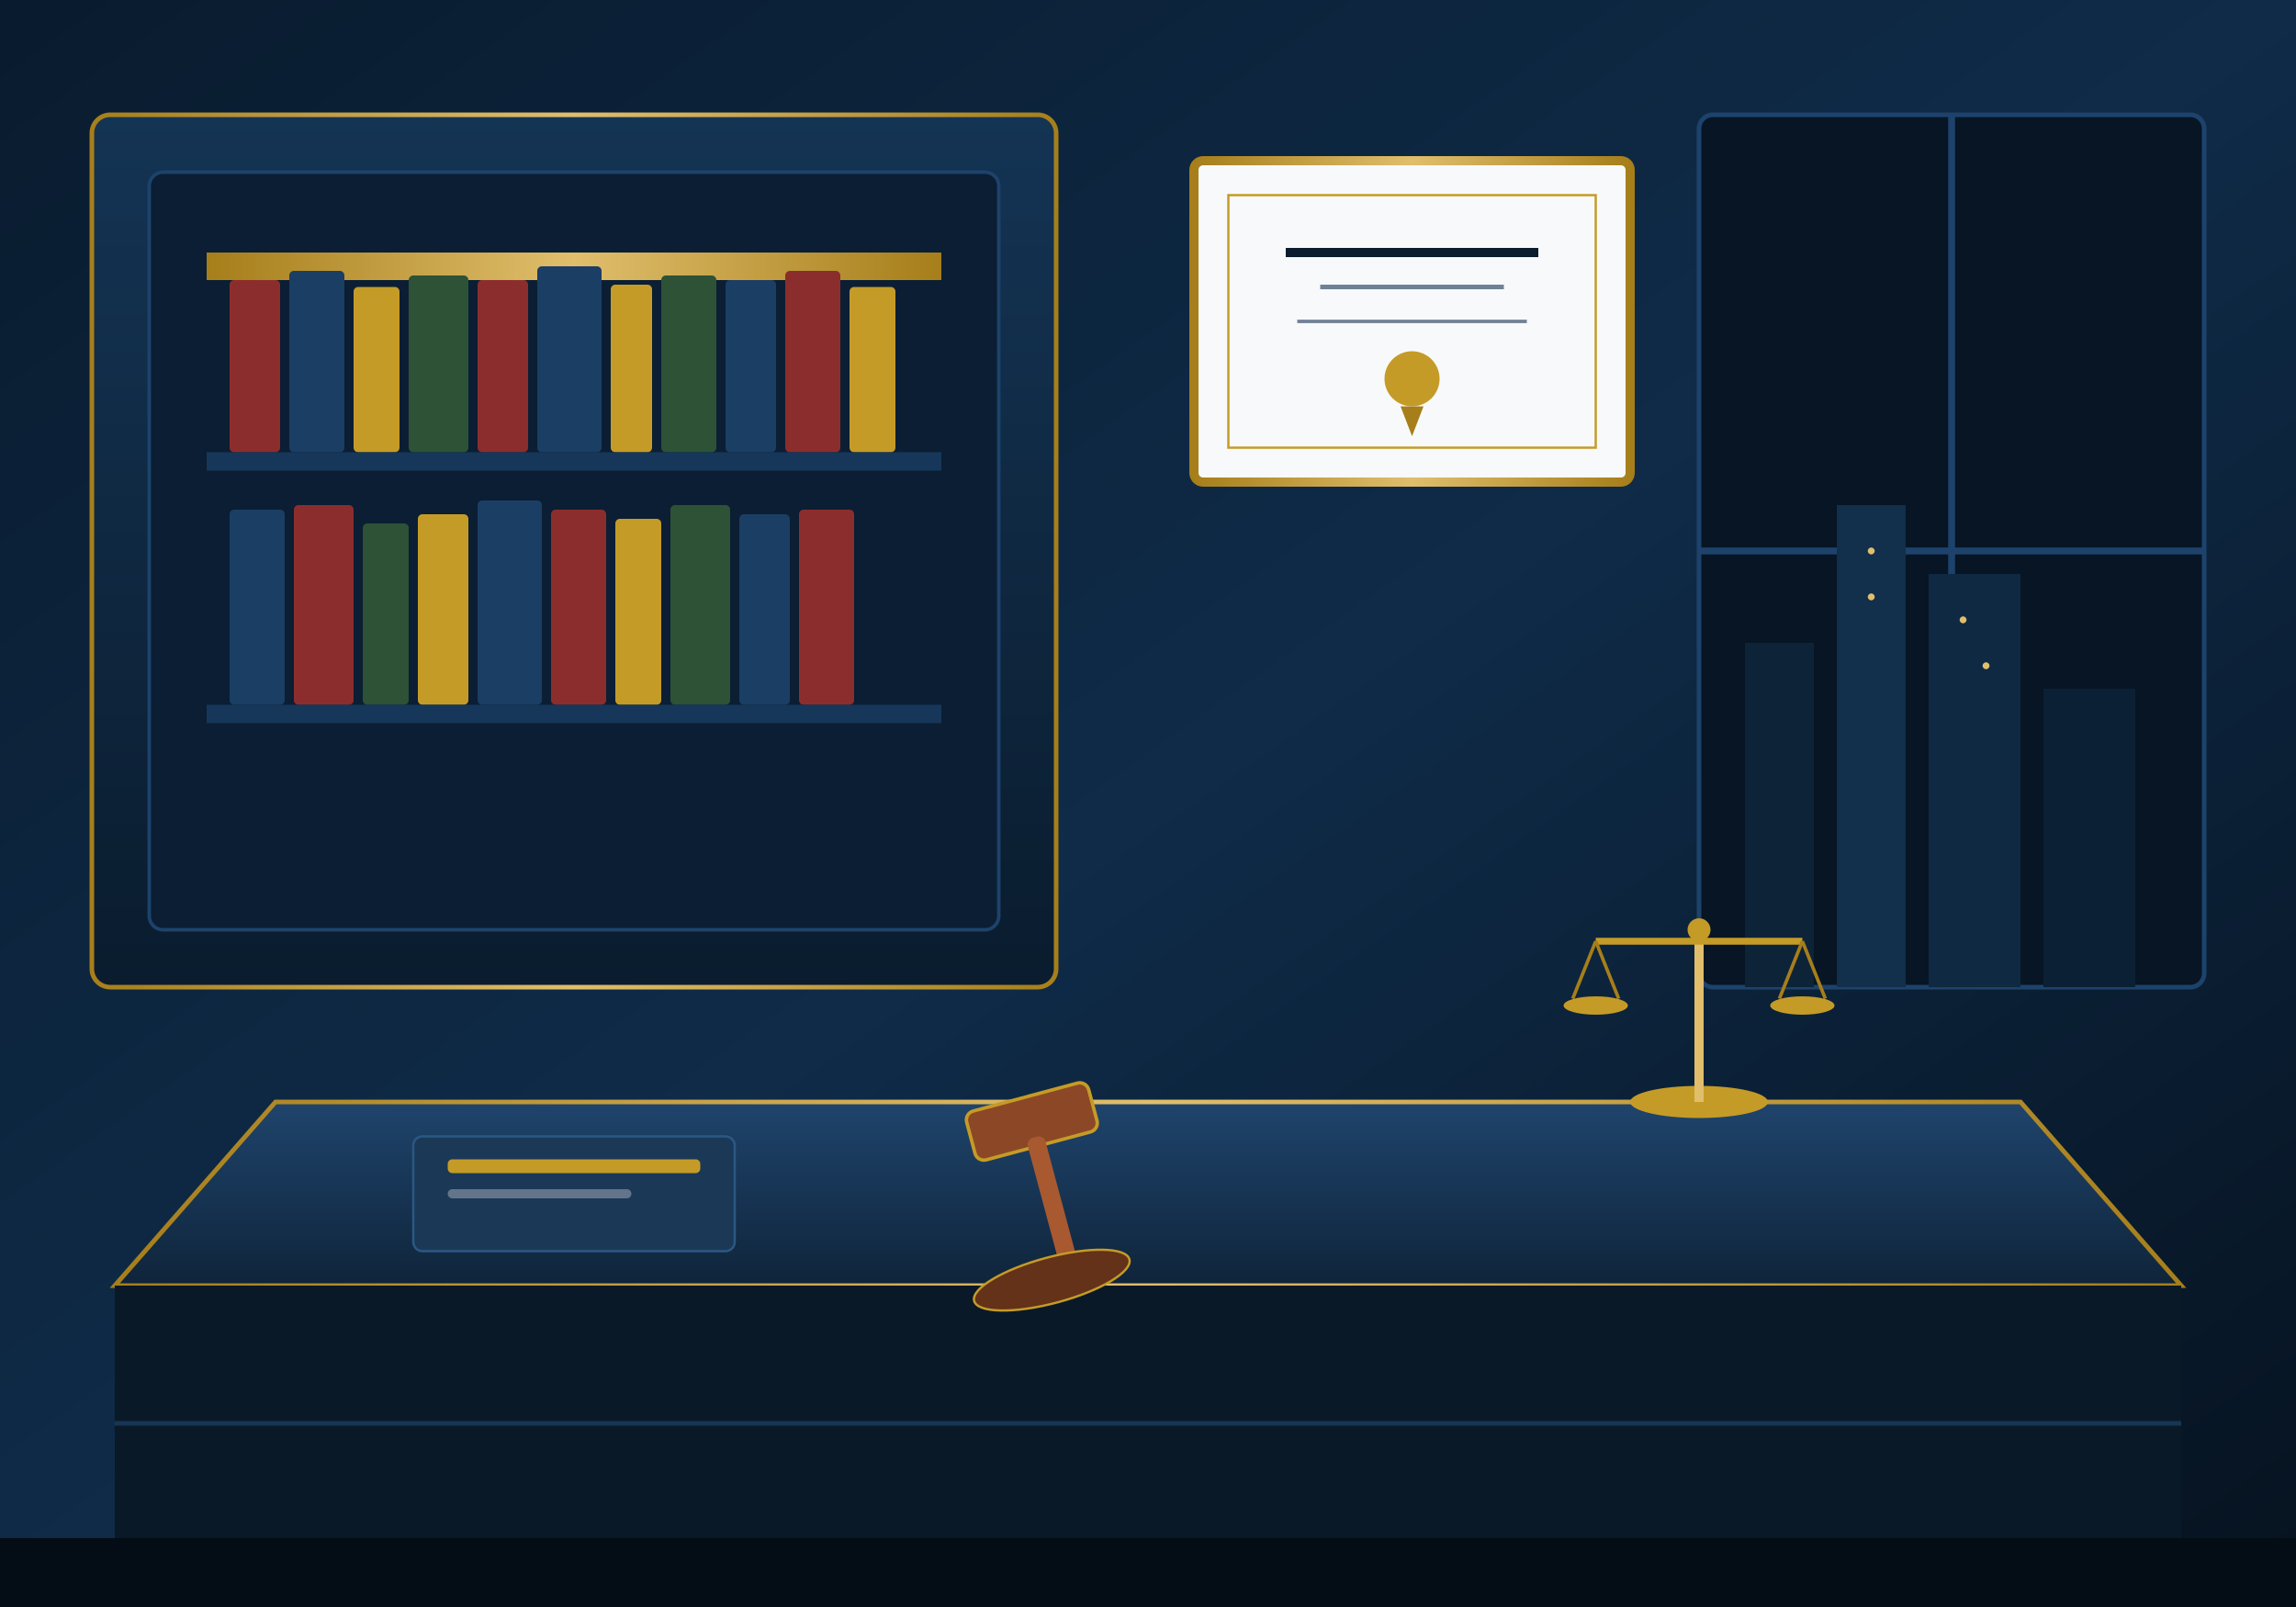
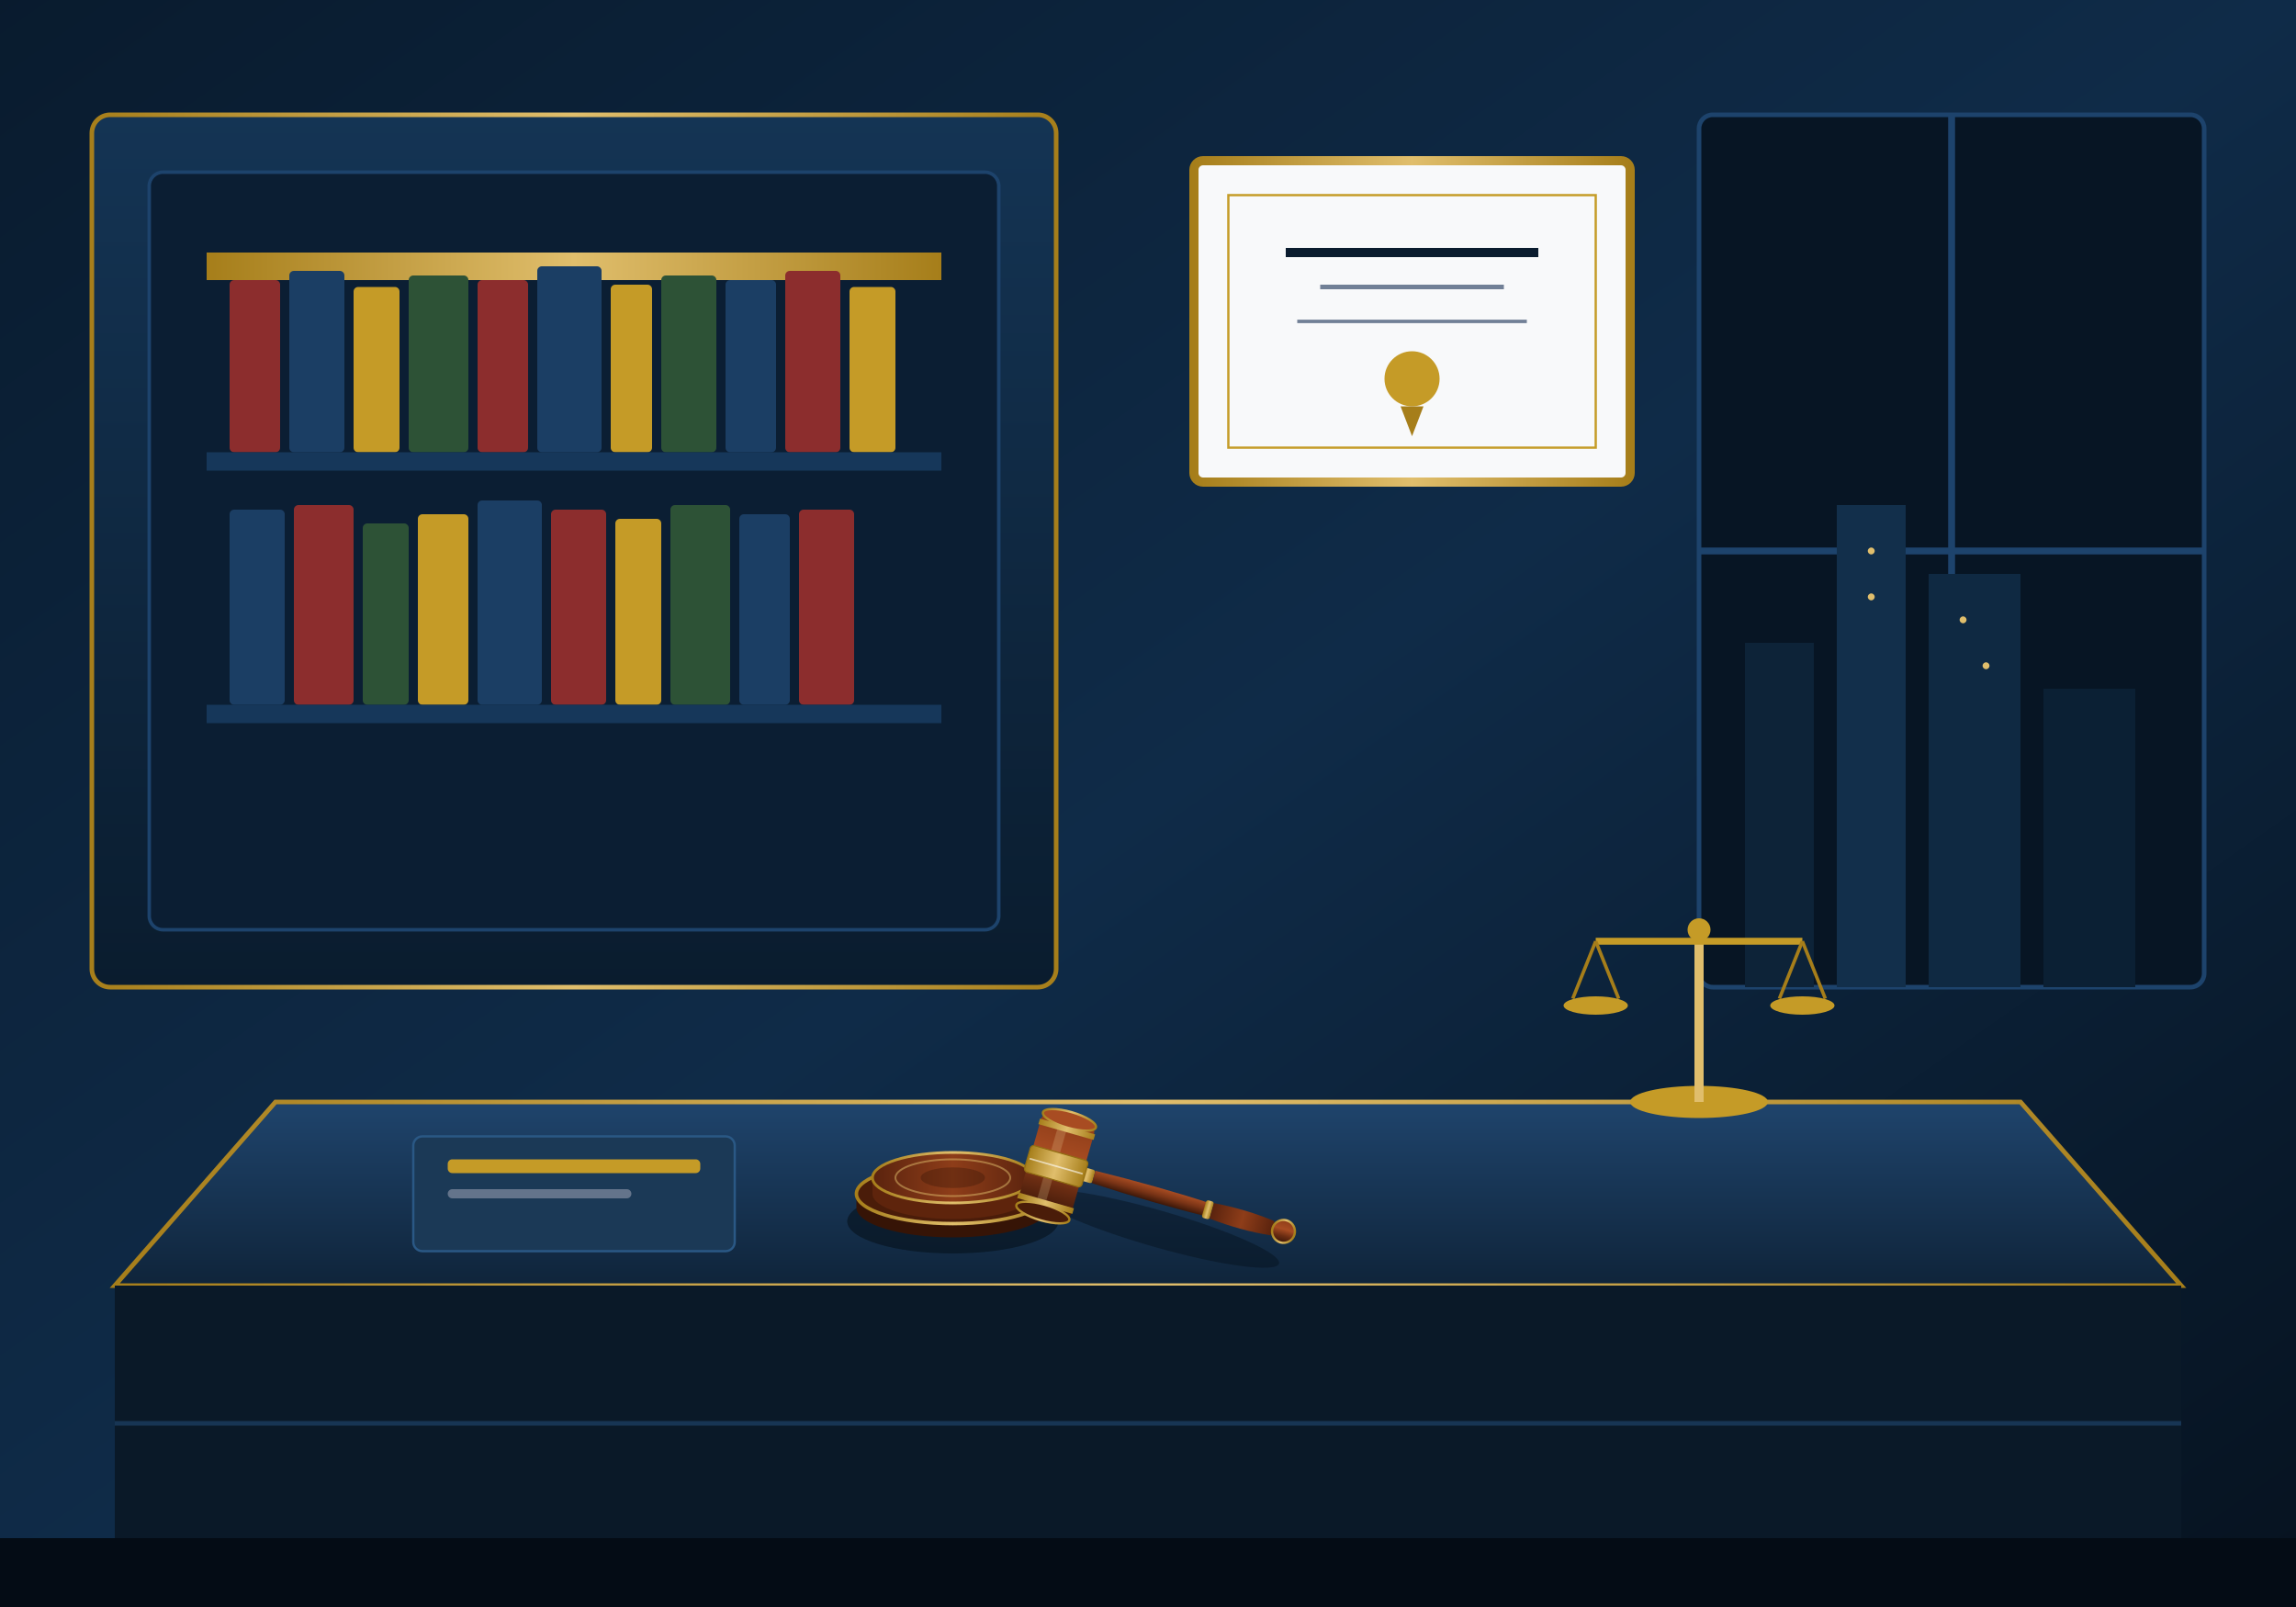
<svg xmlns="http://www.w3.org/2000/svg" viewBox="0 0 1000 700" width="1000" height="700">
  <defs>
    <linearGradient id="officeBg" x1="0%" y1="0%" x2="100%" y2="100%">
      <stop offset="0%" stop-color="#091b2e" />
      <stop offset="50%" stop-color="#0f2b48" />
      <stop offset="100%" stop-color="#06121f" />
    </linearGradient>
    <linearGradient id="goldGradient" x1="0%" y1="0%" x2="100%" y2="0%">
      <stop offset="0%" stop-color="#a67e1a" />
      <stop offset="50%" stop-color="#e0be6c" />
      <stop offset="100%" stop-color="#a67e1a" />
    </linearGradient>
    <linearGradient id="panelGrad" x1="0%" y1="0%" x2="0%" y2="100%">
      <stop offset="0%" stop-color="#143454" />
      <stop offset="100%" stop-color="#0a1c2e" />
    </linearGradient>
    <linearGradient id="deskGrad" x1="0%" y1="0%" x2="0%" y2="100%">
      <stop offset="0%" stop-color="#1f446c" />
      <stop offset="100%" stop-color="#0f243a" />
+     </linearGradient>
+     <linearGradient id="woodMedium" x1="0%" y1="0%" x2="100%" y2="0%">
+       <stop offset="0%" stop-color="#5a230e" />
+       <stop offset="50%" stop-color="#8e3d19" />
+       <stop offset="100%" stop-color="#5a230e" />
+     </linearGradient>
+     <linearGradient id="woodHead" x1="0%" y1="0%" x2="0%" y2="100%">
+       <stop offset="0%" stop-color="#8e3d19" />
+       <stop offset="40%" stop-color="#a84c22" />
+       <stop offset="70%" stop-color="#6a2c12" />
+       <stop offset="100%" stop-color="#3b1708" />
+     </linearGradient>
+     <linearGradient id="handleGrad" x1="0%" y1="0%" x2="0%" y2="100%">
+       <stop offset="0%" stop-color="#a84c22" />
+       <stop offset="50%" stop-color="#7a3416" />
+       <stop offset="100%" stop-color="#3b1708" />
    </linearGradient>
  </defs>
  <rect width="1000" height="700" fill="url(#officeBg)" />
  <rect x="40" y="50" width="420" height="380" rx="8" fill="url(#panelGrad)" stroke="url(#goldGradient)" stroke-width="2" />
  <rect x="65" y="75" width="370" height="330" rx="6" fill="#0b1e33" stroke="#1d436c" stroke-width="1.5" />
  <rect x="90" y="110" width="320" height="12" fill="url(#goldGradient)" />
  <rect x="100" y="122" width="22" height="75" fill="#8c2d2d" rx="2" />
  <rect x="126" y="118" width="24" height="79" fill="#1b3e64" rx="2" />
  <rect x="154" y="125" width="20" height="72" fill="#c59b27" rx="2" />
  <rect x="178" y="120" width="26" height="77" fill="#2d5236" rx="2" />
  <rect x="208" y="122" width="22" height="75" fill="#8c2d2d" rx="2" />
  <rect x="234" y="116" width="28" height="81" fill="#1b3e64" rx="2" />
  <rect x="266" y="124" width="18" height="73" fill="#c59b27" rx="2" />
  <rect x="288" y="120" width="24" height="77" fill="#2d5236" rx="2" />
  <rect x="316" y="122" width="22" height="75" fill="#1b3e64" rx="2" />
  <rect x="342" y="118" width="24" height="79" fill="#8c2d2d" rx="2" />
  <rect x="370" y="125" width="20" height="72" fill="#c59b27" rx="2" />
  <rect x="90" y="197" width="320" height="8" fill="#16375a" />
  <rect x="100" y="222" width="24" height="85" fill="#1b3e64" rx="2" />
  <rect x="128" y="220" width="26" height="87" fill="#8c2d2d" rx="2" />
  <rect x="158" y="228" width="20" height="79" fill="#2d5236" rx="2" />
  <rect x="182" y="224" width="22" height="83" fill="#c59b27" rx="2" />
  <rect x="208" y="218" width="28" height="89" fill="#1b3e64" rx="2" />
  <rect x="240" y="222" width="24" height="85" fill="#8c2d2d" rx="2" />
  <rect x="268" y="226" width="20" height="81" fill="#c59b27" rx="2" />
  <rect x="292" y="220" width="26" height="87" fill="#2d5236" rx="2" />
  <rect x="322" y="224" width="22" height="83" fill="#1b3e64" rx="2" />
  <rect x="348" y="222" width="24" height="85" fill="#8c2d2d" rx="2" />
  <rect x="90" y="307" width="320" height="8" fill="#16375a" />
  <rect x="520" y="70" width="190" height="140" rx="4" fill="#f8f9fa" stroke="url(#goldGradient)" stroke-width="4" />
  <rect x="535" y="85" width="160" height="110" fill="none" stroke="#c59b27" stroke-width="1" />
  <line x1="560" y1="110" x2="670" y2="110" stroke="#0a1c2e" stroke-width="4" />
  <line x1="575" y1="125" x2="655" y2="125" stroke="#718096" stroke-width="2" />
  <line x1="565" y1="140" x2="665" y2="140" stroke="#718096" stroke-width="1.5" />
  <circle cx="615" cy="165" r="12" fill="#c59b27" />
  <polygon points="610,177 615,190 620,177" fill="#a67e1a" />
  <rect x="740" y="50" width="220" height="380" rx="6" fill="#071524" stroke="#1d436c" stroke-width="2" />
  <line x1="850" y1="50" x2="850" y2="430" stroke="#1d436c" stroke-width="3" />
  <line x1="740" y1="240" x2="960" y2="240" stroke="#1d436c" stroke-width="3" />
  <polygon points="760,430 760,280 790,280 790,430" fill="#0d2338" />
  <polygon points="800,430 800,220 830,220 830,430" fill="#122f4b" />
  <polygon points="840,430 840,250 880,250 880,430" fill="#0f2942" />
  <polygon points="890,430 890,300 930,300 930,430" fill="#0b2034" />
  <circle cx="815" cy="240" r="1.5" fill="#e0be6c" />
  <circle cx="815" cy="260" r="1.5" fill="#e0be6c" />
  <circle cx="855" cy="270" r="1.5" fill="#e0be6c" />
  <circle cx="865" cy="290" r="1.5" fill="#e0be6c" />
  <polygon points="120,480 880,480 950,560 50,560" fill="url(#deskGrad)" stroke="url(#goldGradient)" stroke-width="2" />
  <rect x="50" y="560" width="900" height="110" fill="#0a1928" />
  <line x1="50" y1="620" x2="950" y2="620" stroke="#173554" stroke-width="2" />
  <g transform="translate(680, 390)">
    <ellipse cx="60" cy="90" rx="30" ry="7" fill="#c59b27" />
    <rect x="58" y="15" width="4" height="75" fill="#e0be6c" />
    <circle cx="60" cy="15" r="5" fill="#c59b27" />
    <line x1="15" y1="20" x2="105" y2="20" stroke="#c59b27" stroke-width="3" />
    <line x1="15" y1="20" x2="5" y2="45" stroke="#a67e1a" stroke-width="1.5" />
    <line x1="15" y1="20" x2="25" y2="45" stroke="#a67e1a" stroke-width="1.5" />
    <ellipse cx="15" cy="48" rx="14" ry="4" fill="#c59b27" />
    <line x1="105" y1="20" x2="95" y2="45" stroke="#a67e1a" stroke-width="1.5" />
    <line x1="105" y1="20" x2="115" y2="45" stroke="#a67e1a" stroke-width="1.5" />
    <ellipse cx="105" cy="48" rx="14" ry="4" fill="#c59b27" />
  </g>
  <rect x="180" y="495" width="140" height="50" rx="4" fill="#1b3956" stroke="#2a5885" stroke-width="1" />
  <rect x="195" y="505" width="110" height="6" fill="#c59b27" rx="2" />
  <rect x="195" y="518" width="80" height="4" fill="#64748b" rx="2" />
-   <g transform="translate(420, 485) rotate(-15)">
-     <rect x="0" y="0" width="55" height="22" rx="4" fill="#8c4826" stroke="#c59b27" stroke-width="1.5" />
-     <rect x="23" y="18" width="8" height="65" rx="3" fill="#a85930" />
-     <ellipse cx="18" cy="80" rx="35" ry="10" fill="#633219" stroke="#c59b27" stroke-width="1" />
+   <g id="soundBlock">
+     <ellipse cx="415" cy="532" rx="46" ry="14" fill="#05101a" opacity="0.6" />
+     <path d="M 373 526 A 42 13 0 0 0 457 526 L 457 520 A 42 13 0 0 1 373 520 Z" fill="#361406" />
+     <ellipse cx="415" cy="520" rx="42" ry="13" fill="#4a1c09" stroke="url(#goldGradient)" stroke-width="1.5" />
+     <path d="M 380 520 A 35 11 0 0 0 450 520 L 450 513 A 35 11 0 0 1 380 513 Z" fill="#5e240c" />
+     <ellipse cx="415" cy="513" rx="35" ry="11" fill="url(#woodMedium)" stroke="url(#goldGradient)" stroke-width="1.2" />
+     <ellipse cx="415" cy="513" rx="25" ry="8" fill="none" stroke="#e0be6c" stroke-width="0.8" opacity="0.5" />
+     <ellipse cx="415" cy="513" rx="14" ry="4.5" fill="#361406" opacity="0.35" />
+   </g>
+   <g id="judicialGavel" transform="translate(460, 508) rotate(16)">
+     <ellipse cx="50" cy="14" rx="55" ry="8" fill="#05101a" opacity="0.45" />
+     <g id="gavelHandle">
+       <rect x="11" y="-3" width="6" height="6" rx="1" fill="url(#goldGradient)" />
+       <path d="M 17 -2.8 Q 45 -3.8 68 -3 L 68 3 Q 45 3.8 17 2.8 Z" fill="url(#handleGrad)" />
+       <rect x="67" y="-4" width="3.5" height="8" rx="1" fill="url(#goldGradient)" />
+       <path d="M 70.5 -3.5 Q 85 -4.8 98 -3.2 L 98 3.2 Q 85 4.8 70.5 3.5 Z" fill="url(#woodMedium)" />
+       <rect x="98" y="-2" width="3" height="4" fill="url(#goldGradient)" />
+       <circle cx="103" cy="0" r="5" fill="url(#woodHead)" stroke="url(#goldGradient)" stroke-width="1" />
+     </g>
+     <g id="gavelHead">
+       <rect x="-12" y="-21" width="24" height="42" rx="3" fill="url(#woodHead)" />
+       <rect x="-4" y="-20" width="4" height="40" fill="#f5dfa3" opacity="0.2" />
+       <rect x="-13" y="-6" width="26" height="12" rx="1.5" fill="url(#goldGradient)" stroke="#916d12" stroke-width="0.5" />
+       <line x1="-12" y1="0" x2="12" y2="0" stroke="#ffffff" stroke-width="0.7" opacity="0.6" />
+       <rect x="-12.5" y="-18" width="25" height="2.5" fill="url(#goldGradient)" />
+       <ellipse cx="0" cy="-21" rx="12" ry="3.5" fill="#a84c22" stroke="url(#goldGradient)" stroke-width="1" />
+       <rect x="-12.5" y="15.5" width="25" height="2.5" fill="url(#goldGradient)" />
+       <ellipse cx="0" cy="21" rx="12" ry="3.5" fill="#4a1c09" stroke="url(#goldGradient)" stroke-width="1" />
+     </g>
  </g>
  <rect x="0" y="670" width="1000" height="30" fill="#040c15" />
  <line x1="0" y1="670" x2="1000" y2="670" stroke="url(#goldGradient)" stroke-width="2" />
</svg>
